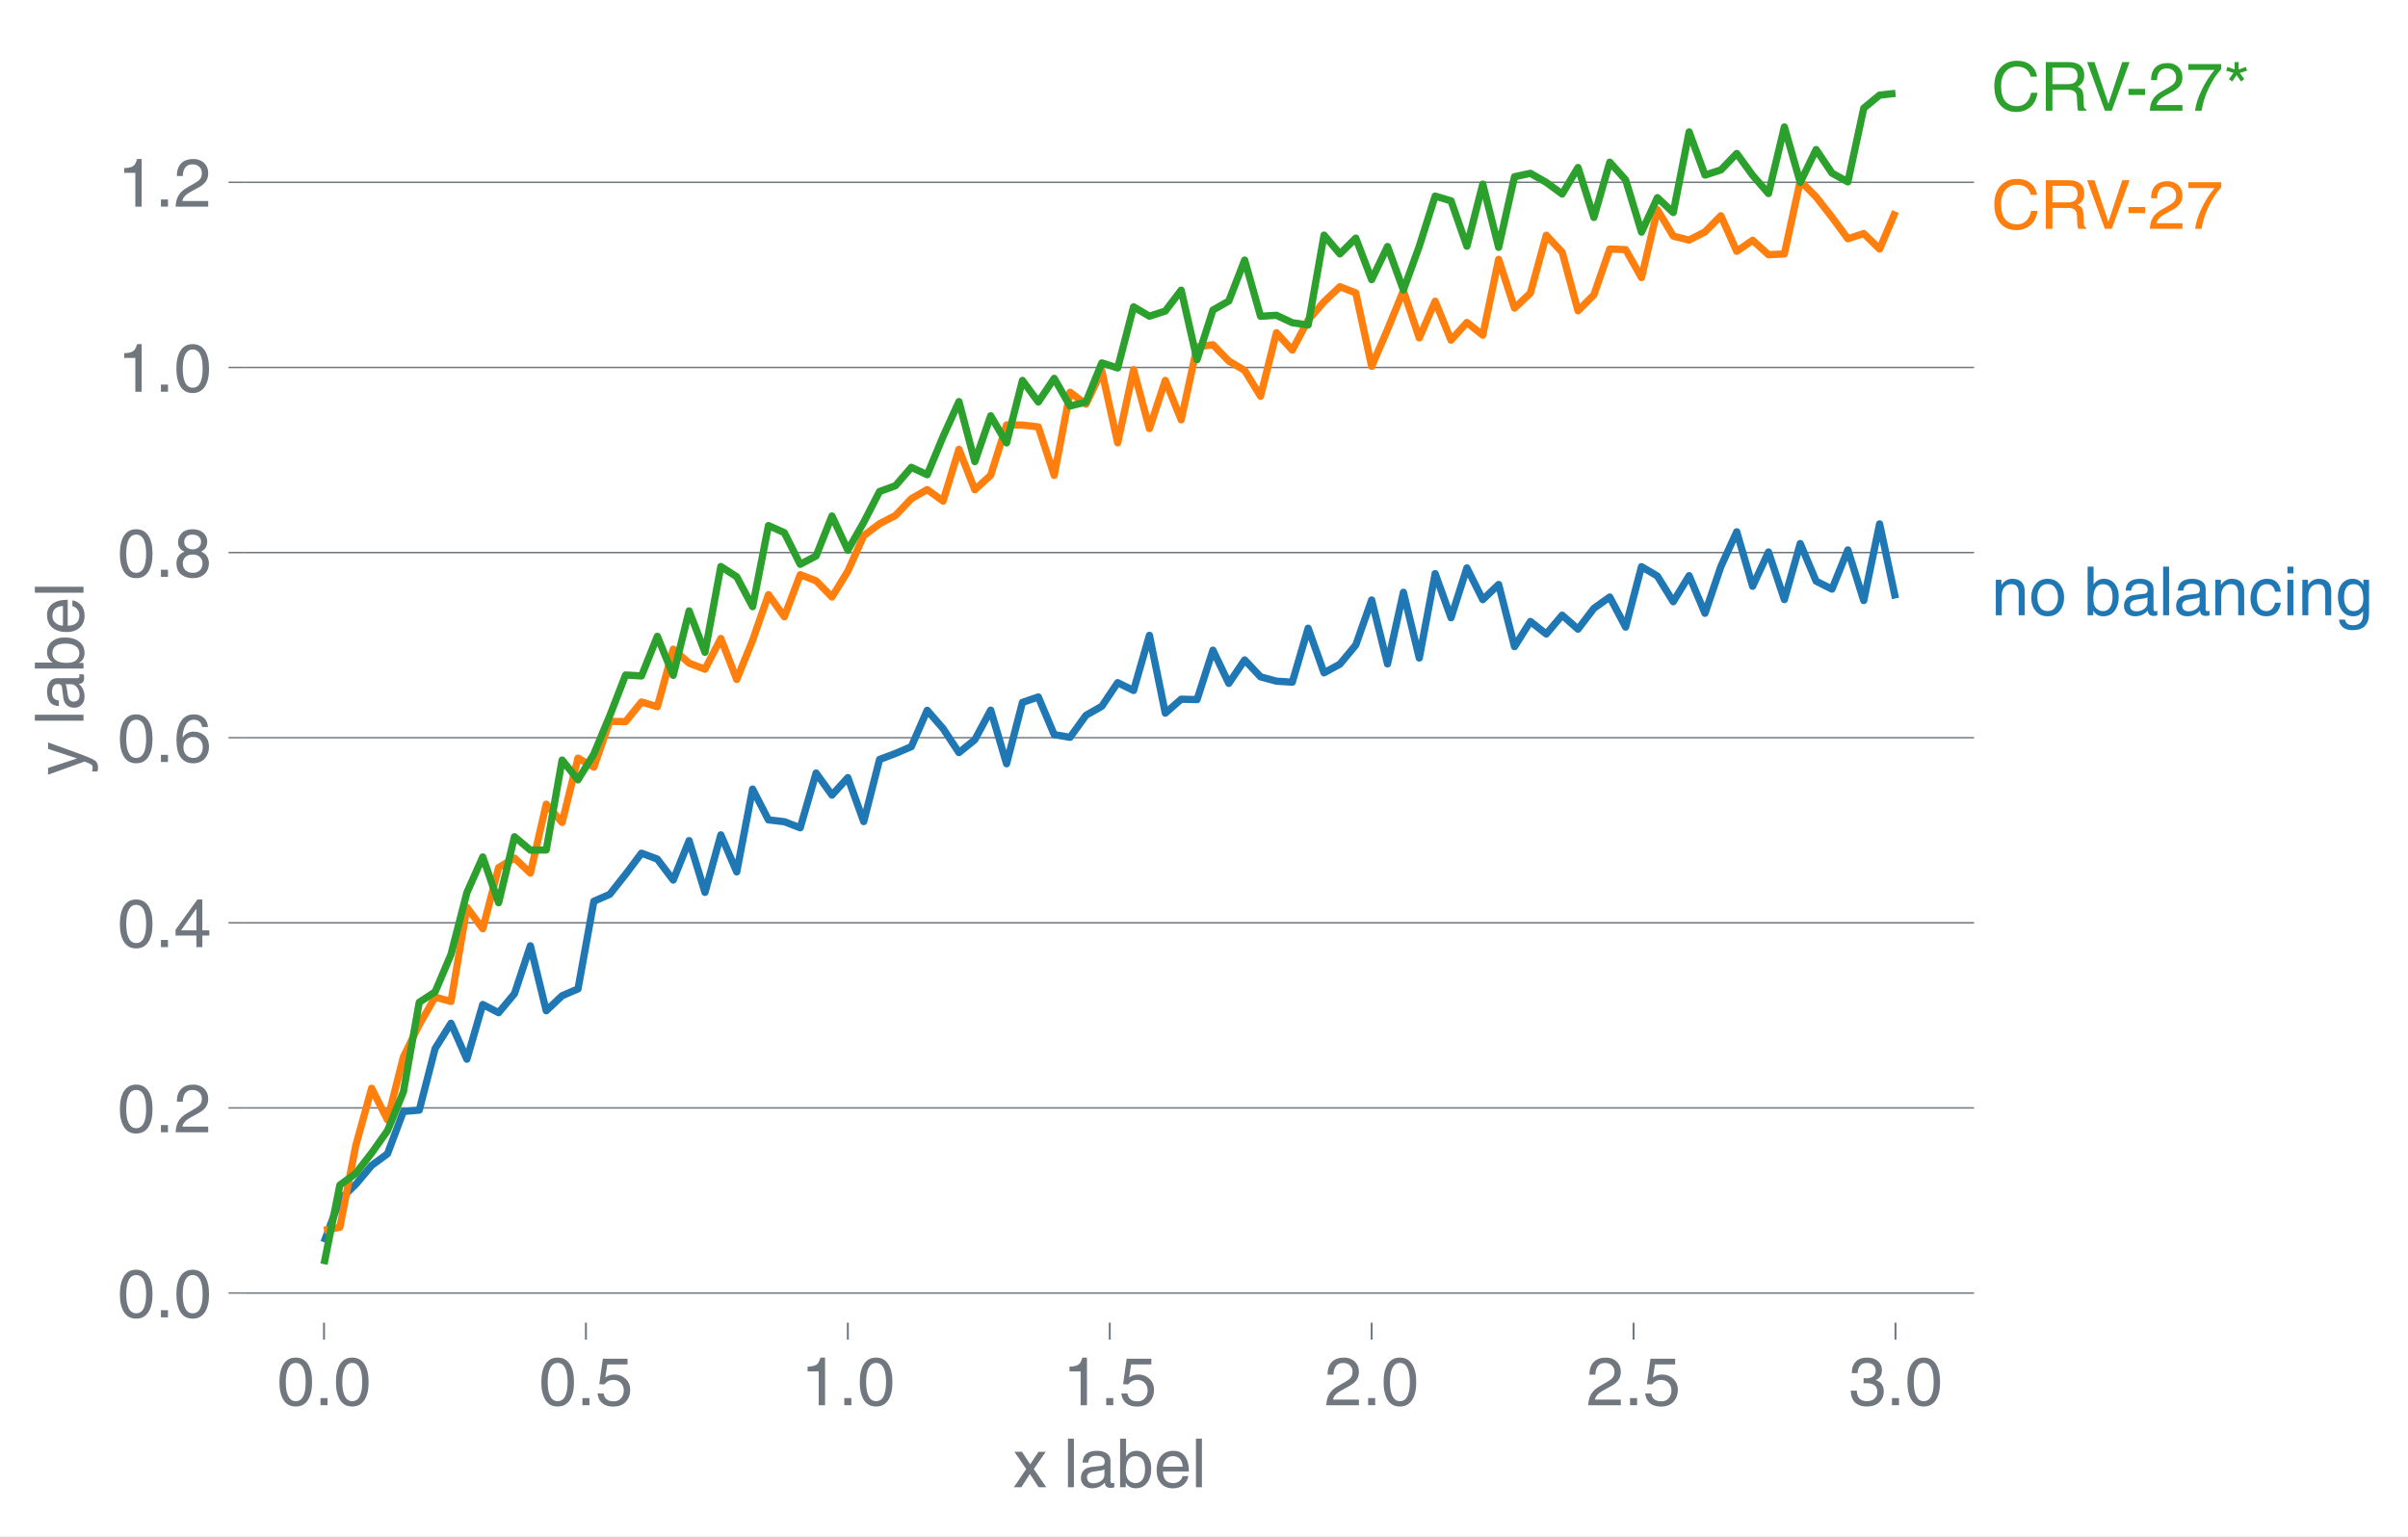
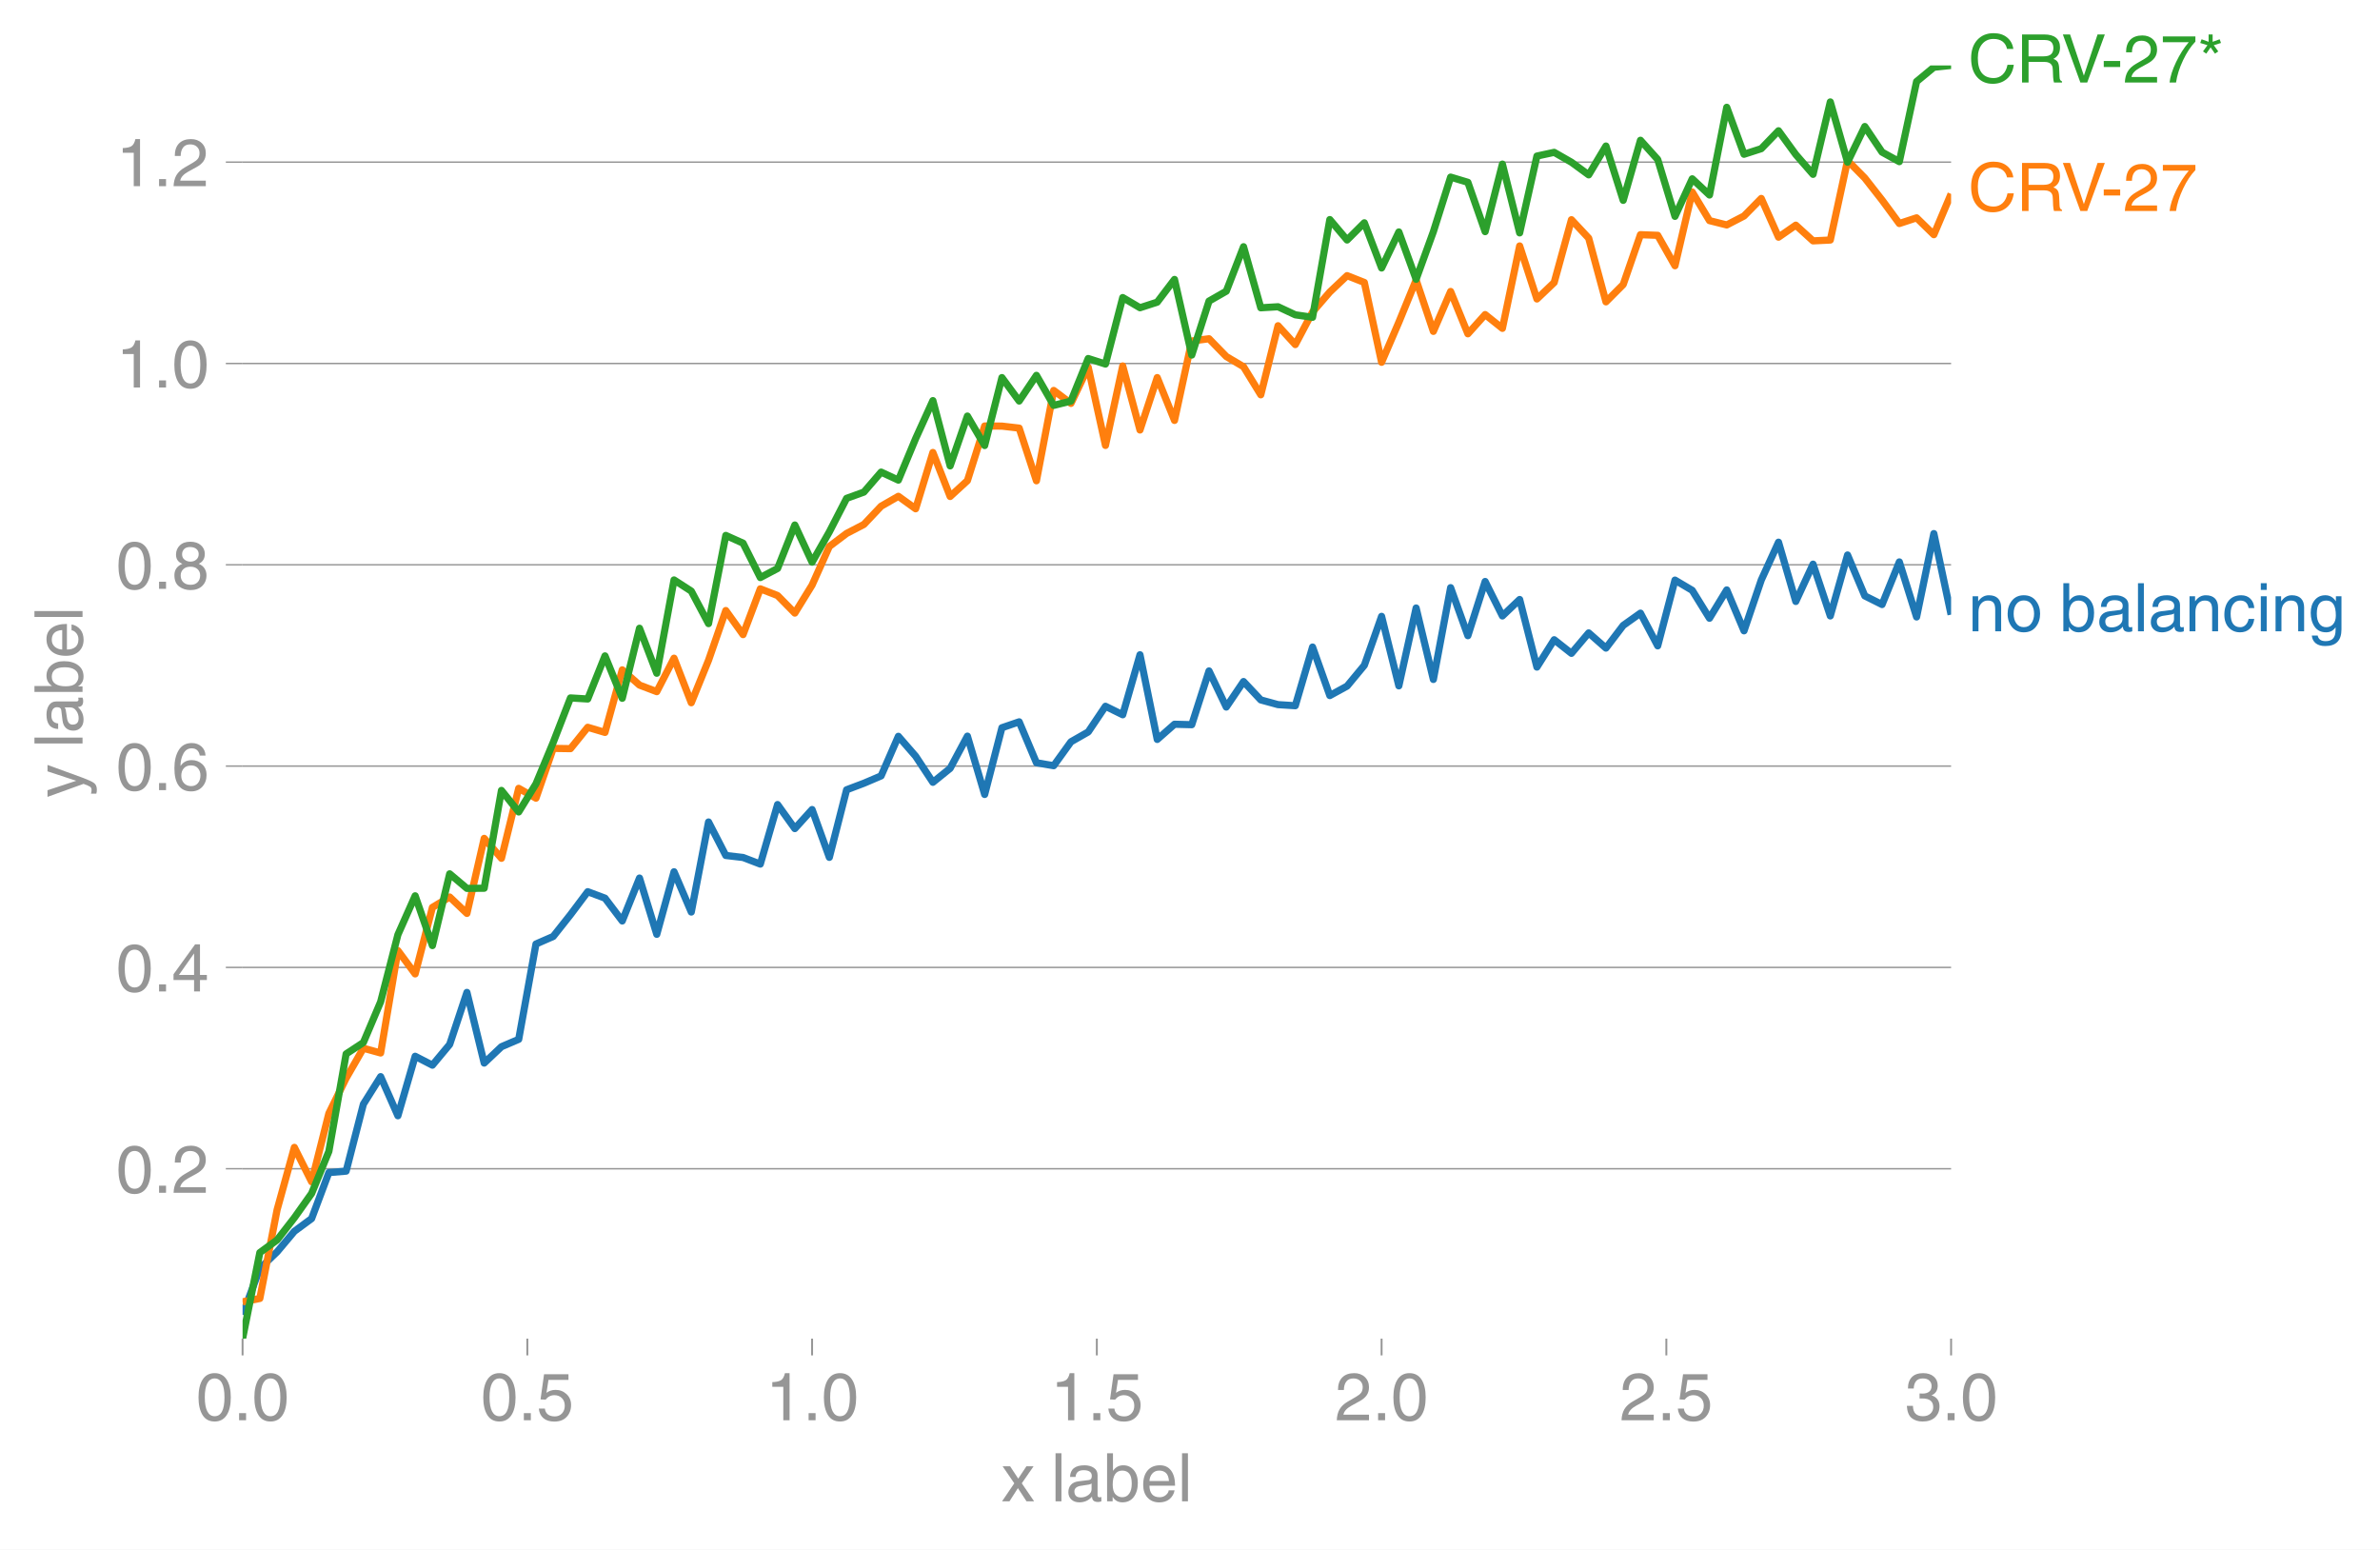
- <svg xmlns="http://www.w3.org/2000/svg" xmlns:xlink="http://www.w3.org/1999/xlink" height="423.21" viewBox="0 0 497.474 317.408" width="663.299">
+ <svg xmlns="http://www.w3.org/2000/svg" xmlns:xlink="http://www.w3.org/1999/xlink" height="431.842" viewBox="0 0 497.474 323.882" width="663.299">
  <defs>
    <style>*{stroke-linecap:butt;stroke-linejoin:round}</style>
  </defs>
  <g id="figure_1">
-     <path d="M0 317.408h497.474V0H0z" fill="#fff" id="patch_1" />
+     <path d="M0 323.882h497.474V0H0z" fill="#fff" id="patch_1" />
    <g id="axes_1">
-       <path d="M50.704 273.312h357.12V7.2H50.704z" fill="none" id="patch_2" />
+       <path d="M50.704 279.786h357.12V13.674H50.704z" fill="none" id="patch_2" />
      <g id="matplotlib.axis_1">
        <g id="xtick_1">
          <g id="line2d_1">
            <defs>
-               <path d="M0 0v3.5" id="m65b1e13f89" stroke="#71777e" stroke-width=".4" />
-             </defs>
-             <use x="66.937" xlink:href="#m65b1e13f89" y="273.312" fill="#71777e" stroke="#71777e" stroke-width=".4" />
-           </g>
-           <g transform="matrix(.14 0 0 -.14 57.207 290.361)" fill="#71777e" id="text_1">
+               <path d="M0 0v3.5" id="m484c150977" stroke="#969696" stroke-width=".4" />
+             </defs>
+             <use x="50.704" xlink:href="#m484c150977" y="279.786" fill="#969696" stroke="#969696" stroke-width=".4" />
+           </g>
+           <g transform="matrix(.14 0 0 -.14 40.974 296.835)" fill="#969696" id="text_1">
            <defs>
              <path d="M42.484 34.188q0 14.109-3.734 21.156-3.734 7.062-10.969 7.062-7.078 0-10.89-7.062-3.797-7.047-3.797-21.157 0-13.671 3.75-20.937Q20.609 6 27.78 6q7.235 0 10.969 7 3.734 7.016 3.734 21.188zm9.422 0q0-17.297-6.25-26.704-6.25-9.39-17.875-9.39-12.062 0-18.062 9.734-6 9.75-6 26.36 0 17.03 6.14 26.578 6.157 9.547 17.922 9.547 11.625 0 17.875-9.5t6.25-26.626z" id="HelveticaWorld-Regular-48" />
              <path d="M19.094 0H8.687v10.594h10.407z" id="HelveticaWorld-Regular-46" />
            </defs>
            <use xlink:href="#HelveticaWorld-Regular-48" />
            <use x="55.615" xlink:href="#HelveticaWorld-Regular-46" />
            <use x="83.398" xlink:href="#HelveticaWorld-Regular-48" />
          </g>
        </g>
        <g id="xtick_2">
-           <use x="121.046" xlink:href="#m65b1e13f89" y="273.312" fill="#71777e" stroke="#71777e" stroke-width=".4" id="line2d_2" />
-           <g transform="matrix(.14 0 0 -.14 111.316 290.361)" fill="#71777e" id="text_2">
+           <use x="110.224" xlink:href="#m484c150977" y="279.786" fill="#969696" stroke="#969696" stroke-width=".4" id="line2d_2" />
+           <g transform="matrix(.14 0 0 -.14 100.494 296.835)" fill="#969696" id="text_2">
            <defs>
              <path d="M14.703 40.922q5.813 4.39 13.625 4.39 9.469 0 16.281-6.296 6.813-6.297 6.813-16.22 0-10.78-6.578-17.796-6.563-7-18.422-7-10.313 0-16.266 5.047Q4.203 8.109 3.22 17.39h9.094q.671-5.672 4.437-8.672 3.766-3 10.453-3 6.485 0 10.64 4.484Q42 14.703 42 21.688q0 7.125-4.36 11.421-4.343 4.297-11.218 4.297-7.813 0-13.047-6.687l-7.563.39 5.266 37.594h36.438v-8.5H17.672z" id="HelveticaWorld-Regular-53" />
            </defs>
            <use xlink:href="#HelveticaWorld-Regular-48" />
            <use x="55.615" xlink:href="#HelveticaWorld-Regular-46" />
            <use x="83.398" xlink:href="#HelveticaWorld-Regular-53" />
          </g>
        </g>
        <g id="xtick_3">
-           <use x="175.155" xlink:href="#m65b1e13f89" y="273.312" fill="#71777e" stroke="#71777e" stroke-width=".4" id="line2d_3" />
-           <g transform="matrix(.14 0 0 -.14 165.425 290.361)" fill="#71777e" id="text_3">
+           <use x="169.744" xlink:href="#m484c150977" y="279.786" fill="#969696" stroke="#969696" stroke-width=".4" id="line2d_3" />
+           <g transform="matrix(.14 0 0 -.14 160.014 296.835)" fill="#969696" id="text_3">
            <defs>
              <path d="M35.89 0h-9.374v49.906H10.109v6.985q8.594.28 12.782 2.75Q27.094 62.109 29 70.313h6.89z" id="HelveticaWorld-Regular-49" />
            </defs>
            <use xlink:href="#HelveticaWorld-Regular-49" />
            <use x="55.615" xlink:href="#HelveticaWorld-Regular-46" />
            <use x="83.398" xlink:href="#HelveticaWorld-Regular-48" />
          </g>
        </g>
        <g id="xtick_4">
-           <use x="229.264" xlink:href="#m65b1e13f89" y="273.312" fill="#71777e" stroke="#71777e" stroke-width=".4" id="line2d_4" />
-           <g transform="matrix(.14 0 0 -.14 219.534 290.361)" fill="#71777e" id="text_4">
+           <use x="229.264" xlink:href="#m484c150977" y="279.786" fill="#969696" stroke="#969696" stroke-width=".4" id="line2d_4" />
+           <g transform="matrix(.14 0 0 -.14 219.534 296.835)" fill="#969696" id="text_4">
            <use xlink:href="#HelveticaWorld-Regular-49" />
            <use x="55.615" xlink:href="#HelveticaWorld-Regular-46" />
            <use x="83.398" xlink:href="#HelveticaWorld-Regular-53" />
          </g>
        </g>
        <g id="xtick_5">
-           <use x="283.373" xlink:href="#m65b1e13f89" y="273.312" fill="#71777e" stroke="#71777e" stroke-width=".4" id="line2d_5" />
-           <g transform="matrix(.14 0 0 -.14 273.643 290.361)" fill="#71777e" id="text_5">
+           <use x="288.784" xlink:href="#m484c150977" y="279.786" fill="#969696" stroke="#969696" stroke-width=".4" id="line2d_5" />
+           <g transform="matrix(.14 0 0 -.14 279.054 296.835)" fill="#969696" id="text_5">
            <defs>
              <path d="M4.39 45.125q0 12.39 6.391 18.781 6.406 6.407 17.938 6.407 9.656 0 15.812-5.86 6.157-5.86 6.157-15.14 0-7.22-3.547-12.188-3.532-4.953-10.422-8.703l-12.11-6.64Q13.922 15.921 12.5 8.296h38.188V0H2.593q.39 9.906 4.297 16.5 3.906 6.594 12.203 11.375l12.593 7.328q5.032 2.89 7.329 5.984 2.297 3.094 2.297 8.516 0 5.375-3.766 9.031-3.75 3.672-10.156 3.672-7.078 0-10.594-4.672-3.516-4.656-3.61-12.609z" id="HelveticaWorld-Regular-50" />
            </defs>
            <use xlink:href="#HelveticaWorld-Regular-50" />
            <use x="55.615" xlink:href="#HelveticaWorld-Regular-46" />
            <use x="83.398" xlink:href="#HelveticaWorld-Regular-48" />
          </g>
        </g>
        <g id="xtick_6">
-           <use x="337.482" xlink:href="#m65b1e13f89" y="273.312" fill="#71777e" stroke="#71777e" stroke-width=".4" id="line2d_6" />
-           <g transform="matrix(.14 0 0 -.14 327.752 290.361)" fill="#71777e" id="text_6">
+           <use x="348.304" xlink:href="#m484c150977" y="279.786" fill="#969696" stroke="#969696" stroke-width=".4" id="line2d_6" />
+           <g transform="matrix(.14 0 0 -.14 338.574 296.835)" fill="#969696" id="text_6">
            <use xlink:href="#HelveticaWorld-Regular-50" />
            <use x="55.615" xlink:href="#HelveticaWorld-Regular-46" />
            <use x="83.398" xlink:href="#HelveticaWorld-Regular-53" />
          </g>
        </g>
        <g id="xtick_7">
-           <use x="391.591" xlink:href="#m65b1e13f89" y="273.312" fill="#71777e" stroke="#71777e" stroke-width=".4" id="line2d_7" />
-           <g transform="matrix(.14 0 0 -.14 381.861 290.361)" fill="#71777e" id="text_7">
+           <use x="407.824" xlink:href="#m484c150977" y="279.786" fill="#969696" stroke="#969696" stroke-width=".4" id="line2d_7" />
+           <g transform="matrix(.14 0 0 -.14 398.094 296.835)" fill="#969696" id="text_7">
            <defs>
              <path d="M22.406 39.984q2.203-.187 4.594-.187 6.203 0 9.781 2.86 3.594 2.859 3.594 8.656 0 4.687-3.344 7.89-3.343 3.203-9.64 3.203-6.985 0-10.235-4.11-3.234-4.093-3.437-10.983h-8.64q0 10.984 5.765 16.984 5.765 6.016 16.937 6.016 9.922 0 15.828-5.11 5.907-5.094 5.907-13.39 0-10.704-9.032-14.5v-.204q11.72-4 11.72-16.406 0-9.906-6.595-16.265-6.593-6.344-18.703-6.344-9.906 0-16.312 5.203Q4.204 8.5 3.422 21.484H12.5q.203-8.109 4-11.797Q20.313 6 27.484 6q6.938 0 11.141 3.86 4.203 3.859 4.203 9.718 0 6.406-4.016 9.672-4 3.266-12.39 3.266-2 0-4.016-.094z" id="HelveticaWorld-Regular-51" />
            </defs>
            <use xlink:href="#HelveticaWorld-Regular-51" />
            <use x="55.615" xlink:href="#HelveticaWorld-Regular-46" />
            <use x="83.398" xlink:href="#HelveticaWorld-Regular-48" />
          </g>
        </g>
-         <g transform="matrix(.14 0 0 -.14 209.292 307.31)" fill="#71777e" id="text_8">
+         <g transform="matrix(.14 0 0 -.14 209.292 313.783)" fill="#969696" id="text_8">
          <defs>
            <path d="M49.031 0H37.703l-12.89 19.672L12.203 0H1.125l18.266 26.906L2 52.296h11.188l12.109-18.405L37.5 52.297h10.688l-17.579-25.39z" id="HelveticaWorld-Regular-120" />
            <path d="M15.375 0H6.594v71.781h8.781z" id="HelveticaWorld-Regular-108" />
            <path d="M38.375 26.703q-.969-1.015-3.828-1.656-2.86-.625-10.672-1.656-5.766-.688-8.469-2.844-2.703-2.14-2.703-5.656 0-4.297 2.281-6.688 2.297-2.39 7.329-2.39 6.296 0 11.171 3.578 4.891 3.593 4.891 8.718zM6.203 36.375q.297 8.844 5.734 13.14 5.454 4.297 15.844 4.297 8.297 0 13.907-3.765 5.624-3.75 5.624-10.844V9.078Q47.313 6 50.094 6q1.125 0 2.89.39V0Q50.594-.984 48-.984q-4.5 0-6.703 1.921-2.188 1.938-2.281 6.047-7.516-8.5-18.891-8.5-7.422 0-11.922 4.204Q3.72 6.89 3.72 13.624q0 6.89 3.906 11.125Q11.531 29 19 29.89l15.516 1.891q4.203.64 4.203 6.203 0 4.11-3.047 6.297-3.047 2.203-9.25 2.203-5.516 0-8.485-2.437-2.953-2.438-3.53-7.672z" id="HelveticaWorld-Regular-97" />
            <path d="M43.406 26.313q0 10.5-3.718 15.046-3.704 4.547-10.579 4.547-6.984-.11-10.562-5.453Q14.984 35.11 14.984 25q0-10.297 4.297-14.594Q23.578 6.11 29.297 6.11q6.5 0 10.297 5.344 3.812 5.344 3.812 14.86zM6.594 0v71.781h8.781V45.703h.203q5.61 8.11 15.14 8.11 9.766 0 15.766-7.25t6-18.876q0-13.093-6.062-21.156Q40.375-1.516 29.5-1.516q-9.578 0-14.406 8.016h-.203V0z" id="HelveticaWorld-Regular-98" />
            <path d="M42.484 30.328q-.687 8.485-4.5 12.031-3.797 3.547-10.109 3.547-6.39 0-10.328-4.5-3.922-4.484-4.172-11.078zm8.391-13.922q-1.453-8.11-7.953-13.422-5.719-4.5-15.047-4.593-10.984.093-17.438 7.203Q4 12.704 4 24.704q0 13.78 6.64 21.437 6.641 7.672 18.47 7.672 10.593 0 16.546-7.922 5.953-7.907 5.953-22.594H13.375q0-8.203 3.813-12.703Q21 6.109 28.608 6.109q5.375 0 9.235 3.235 3.86 3.25 4.25 7.062z" id="HelveticaWorld-Regular-101" />
          </defs>
          <use xlink:href="#HelveticaWorld-Regular-120" />
          <use x="50" xlink:href="#HelveticaWorld-Regular-32" />
          <use x="74.414" xlink:href="#HelveticaWorld-Regular-108" />
          <use x="96.436" xlink:href="#HelveticaWorld-Regular-97" />
          <use x="151.367" xlink:href="#HelveticaWorld-Regular-98" />
          <use x="207.861" xlink:href="#HelveticaWorld-Regular-101" />
          <use x="263.281" xlink:href="#HelveticaWorld-Regular-108" />
        </g>
      </g>
      <g id="matplotlib.axis_2">
        <g id="ytick_1">
-           <path clip-path="url(#p80303ac800)" d="M50.704 267.18h357.12" fill="none" stroke="#71777e" stroke-linecap="square" stroke-width=".3" id="line2d_8" />
+           <path clip-path="url(#pda61917944)" d="M50.704 244.27h357.12" fill="none" stroke="#969696" stroke-linecap="square" stroke-width=".3" id="line2d_8" />
          <g id="line2d_9">
            <defs>
-               <path d="M0 0h-3.5" id="m65b97719d1" stroke="#71777e" stroke-width=".3" />
-             </defs>
-             <use x="50.704" xlink:href="#m65b97719d1" y="267.179" fill="#71777e" stroke="#71777e" stroke-width=".3" />
-           </g>
-           <g transform="matrix(.14 0 0 -.14 24.244 272.204)" fill="#71777e" id="text_9">
-             <use xlink:href="#HelveticaWorld-Regular-48" />
-             <use x="55.615" xlink:href="#HelveticaWorld-Regular-46" />
-             <use x="83.398" xlink:href="#HelveticaWorld-Regular-48" />
+               <path d="M0 0h-3.5" id="m3c8ef89b8c" stroke="#969696" stroke-width=".3" />
+             </defs>
+             <use x="50.704" xlink:href="#m3c8ef89b8c" y="244.269" fill="#969696" stroke="#969696" stroke-width=".3" />
+           </g>
+           <g transform="matrix(.14 0 0 -.14 24.244 249.294)" fill="#969696" id="text_9">
+             <use xlink:href="#HelveticaWorld-Regular-48" />
+             <use x="55.615" xlink:href="#HelveticaWorld-Regular-46" />
+             <use x="83.398" xlink:href="#HelveticaWorld-Regular-50" />
          </g>
        </g>
        <g id="ytick_2">
-           <path clip-path="url(#p80303ac800)" d="M50.704 228.928h357.12" fill="none" stroke="#71777e" stroke-linecap="square" stroke-width=".3" id="line2d_10" />
-           <use x="50.704" xlink:href="#m65b97719d1" y="228.928" fill="#71777e" stroke="#71777e" stroke-width=".3" id="line2d_11" />
-           <g transform="matrix(.14 0 0 -.14 24.244 233.953)" fill="#71777e" id="text_10">
-             <use xlink:href="#HelveticaWorld-Regular-48" />
+           <path clip-path="url(#pda61917944)" d="M50.704 202.193h357.12" fill="none" stroke="#969696" stroke-linecap="square" stroke-width=".3" id="line2d_10" />
+           <use x="50.704" xlink:href="#m3c8ef89b8c" y="202.193" fill="#969696" stroke="#969696" stroke-width=".3" id="line2d_11" />
+           <g transform="matrix(.14 0 0 -.14 24.244 207.218)" fill="#969696" id="text_10">
+             <defs>
+               <path d="M10.594 24.703h22.61v31.89h-.188zM42 17.093V0h-8.797v17.094H2.484v8.593L34.72 70.314H42v-45.61h10.297v-7.61z" id="HelveticaWorld-Regular-52" />
+             </defs>
+             <use xlink:href="#HelveticaWorld-Regular-48" />
+             <use x="55.615" xlink:href="#HelveticaWorld-Regular-46" />
+             <use x="83.398" xlink:href="#HelveticaWorld-Regular-52" />
+           </g>
+         </g>
+         <g id="ytick_3">
+           <path clip-path="url(#pda61917944)" d="M50.704 160.117h357.12" fill="none" stroke="#969696" stroke-linecap="square" stroke-width=".3" id="line2d_12" />
+           <use x="50.704" xlink:href="#m3c8ef89b8c" y="160.117" fill="#969696" stroke="#969696" stroke-width=".3" id="line2d_13" />
+           <g transform="matrix(.14 0 0 -.14 24.244 165.141)" fill="#969696" id="text_11">
+             <defs>
+               <path d="M14.11 21.578q0-6.875 4.093-11.234Q22.313 6 28.906 6q6.297 0 10.032 4.438 3.734 4.453 3.734 11.687 0 6.297-3.688 10.547-3.687 4.25-10.468 4.25-6.594 0-10.5-4.156-3.907-4.157-3.907-11.188zM41.702 51.61q-.984 5.375-3.984 8.078-3 2.72-8.125 2.72-8.11 0-12.36-7.923-4.25-7.906-4.343-18.109l.203-.188q5.61 8.641 16.687 8.641 8.844 0 15.438-5.86 6.593-5.859 6.593-16.452 0-10.5-6.25-17.47-6.25-6.952-16.843-6.952-12.219 0-18.563 8.687-6.344 8.703-6.344 25.938 0 16.593 6.485 27.093 6.5 10.5 19.484 10.5 8.407 0 14.219-5.015 5.813-5 6.297-13.688z" id="HelveticaWorld-Regular-54" />
+             </defs>
+             <use xlink:href="#HelveticaWorld-Regular-48" />
+             <use x="55.615" xlink:href="#HelveticaWorld-Regular-46" />
+             <use x="83.398" xlink:href="#HelveticaWorld-Regular-54" />
+           </g>
+         </g>
+         <g id="ytick_4">
+           <path clip-path="url(#pda61917944)" d="M50.704 118.04h357.12" fill="none" stroke="#969696" stroke-linecap="square" stroke-width=".3" id="line2d_14" />
+           <use x="50.704" xlink:href="#m3c8ef89b8c" y="118.041" fill="#969696" stroke="#969696" stroke-width=".3" id="line2d_15" />
+           <g transform="matrix(.14 0 0 -.14 24.244 123.065)" fill="#969696" id="text_12">
+             <defs>
+               <path d="M27.594 40.578q5.422 0 8.953 3.094 3.547 3.11 3.547 8.234 0 4.594-3.407 7.547-3.39 2.953-9.687 2.953-5.61 0-8.672-3.11-3.047-3.093-3.047-7.874 0-5.125 3.813-7.984 3.812-2.86 8.5-2.86zm.093-7.562q-6.78 0-10.64-3.766-3.86-3.766-3.86-9.234 0-6.297 3.907-10.157Q21 6 28.219 6q6.406 0 10.234 3.86 3.828 3.859 3.828 10.265 0 5.469-3.828 9.172-3.828 3.719-10.766 3.719zM49.22 52.203q0-10.594-9.032-14.797 6.204-2.781 8.86-7.36 2.656-4.562 2.656-9.733 0-10.016-6.453-16.125-6.438-6.094-17.375-6.094-9.563 0-16.813 5.25-7.25 5.25-7.25 17.062 0 11.922 11.907 16.907-9.516 3.796-9.516 13.671 0 8.297 5.64 13.813 5.641 5.516 15.641 5.516 10.016 0 15.875-5.204 5.86-5.203 5.86-12.906z" id="HelveticaWorld-Regular-56" />
+             </defs>
+             <use xlink:href="#HelveticaWorld-Regular-48" />
+             <use x="55.615" xlink:href="#HelveticaWorld-Regular-46" />
+             <use x="83.398" xlink:href="#HelveticaWorld-Regular-56" />
+           </g>
+         </g>
+         <g id="ytick_5">
+           <path clip-path="url(#pda61917944)" d="M50.704 75.964h357.12" fill="none" stroke="#969696" stroke-linecap="square" stroke-width=".3" id="line2d_16" />
+           <use x="50.704" xlink:href="#m3c8ef89b8c" y="75.964" fill="#969696" stroke="#969696" stroke-width=".3" id="line2d_17" />
+           <g transform="matrix(.14 0 0 -.14 24.244 80.989)" fill="#969696" id="text_13">
+             <use xlink:href="#HelveticaWorld-Regular-49" />
+             <use x="55.615" xlink:href="#HelveticaWorld-Regular-46" />
+             <use x="83.398" xlink:href="#HelveticaWorld-Regular-48" />
+           </g>
+         </g>
+         <g id="ytick_6">
+           <path clip-path="url(#pda61917944)" d="M50.704 33.888h357.12" fill="none" stroke="#969696" stroke-linecap="square" stroke-width=".3" id="line2d_18" />
+           <use x="50.704" xlink:href="#m3c8ef89b8c" y="33.888" fill="#969696" stroke="#969696" stroke-width=".3" id="line2d_19" />
+           <g transform="matrix(.14 0 0 -.14 24.244 38.913)" fill="#969696" id="text_14">
+             <use xlink:href="#HelveticaWorld-Regular-49" />
            <use x="55.615" xlink:href="#HelveticaWorld-Regular-46" />
            <use x="83.398" xlink:href="#HelveticaWorld-Regular-50" />
          </g>
        </g>
-         <g id="ytick_3">
-           <path clip-path="url(#p80303ac800)" d="M50.704 190.677h357.12" fill="none" stroke="#71777e" stroke-linecap="square" stroke-width=".3" id="line2d_12" />
-           <use x="50.704" xlink:href="#m65b97719d1" y="190.677" fill="#71777e" stroke="#71777e" stroke-width=".3" id="line2d_13" />
-           <g transform="matrix(.14 0 0 -.14 24.244 195.702)" fill="#71777e" id="text_11">
-             <defs>
-               <path d="M10.594 24.703h22.61v31.89h-.188zM42 17.093V0h-8.797v17.094H2.484v8.593L34.72 70.314H42v-45.61h10.297v-7.61z" id="HelveticaWorld-Regular-52" />
-             </defs>
-             <use xlink:href="#HelveticaWorld-Regular-48" />
-             <use x="55.615" xlink:href="#HelveticaWorld-Regular-46" />
-             <use x="83.398" xlink:href="#HelveticaWorld-Regular-52" />
-           </g>
-         </g>
-         <g id="ytick_4">
-           <path clip-path="url(#p80303ac800)" d="M50.704 152.426h357.12" fill="none" stroke="#71777e" stroke-linecap="square" stroke-width=".3" id="line2d_14" />
-           <use x="50.704" xlink:href="#m65b97719d1" y="152.426" fill="#71777e" stroke="#71777e" stroke-width=".3" id="line2d_15" />
-           <g transform="matrix(.14 0 0 -.14 24.244 157.45)" fill="#71777e" id="text_12">
-             <defs>
-               <path d="M14.11 21.578q0-6.875 4.093-11.234Q22.313 6 28.906 6q6.297 0 10.032 4.438 3.734 4.453 3.734 11.687 0 6.297-3.688 10.547-3.687 4.25-10.468 4.25-6.594 0-10.5-4.156-3.907-4.157-3.907-11.188zM41.702 51.61q-.984 5.375-3.984 8.078-3 2.72-8.125 2.72-8.11 0-12.36-7.923-4.25-7.906-4.343-18.109l.203-.188q5.61 8.641 16.687 8.641 8.844 0 15.438-5.86 6.593-5.859 6.593-16.452 0-10.5-6.25-17.47-6.25-6.952-16.843-6.952-12.219 0-18.563 8.687-6.344 8.703-6.344 25.938 0 16.593 6.485 27.093 6.5 10.5 19.484 10.5 8.407 0 14.219-5.015 5.813-5 6.297-13.688z" id="HelveticaWorld-Regular-54" />
-             </defs>
-             <use xlink:href="#HelveticaWorld-Regular-48" />
-             <use x="55.615" xlink:href="#HelveticaWorld-Regular-46" />
-             <use x="83.398" xlink:href="#HelveticaWorld-Regular-54" />
-           </g>
-         </g>
-         <g id="ytick_5">
-           <path clip-path="url(#p80303ac800)" d="M50.704 114.175h357.12" fill="none" stroke="#71777e" stroke-linecap="square" stroke-width=".3" id="line2d_16" />
-           <use x="50.704" xlink:href="#m65b97719d1" y="114.175" fill="#71777e" stroke="#71777e" stroke-width=".3" id="line2d_17" />
-           <g transform="matrix(.14 0 0 -.14 24.244 119.2)" fill="#71777e" id="text_13">
-             <defs>
-               <path d="M27.594 40.578q5.422 0 8.953 3.094 3.547 3.11 3.547 8.234 0 4.594-3.407 7.547-3.39 2.953-9.687 2.953-5.61 0-8.672-3.11-3.047-3.093-3.047-7.874 0-5.125 3.813-7.984 3.812-2.86 8.5-2.86zm.093-7.562q-6.78 0-10.64-3.766-3.86-3.766-3.86-9.234 0-6.297 3.907-10.157Q21 6 28.219 6q6.406 0 10.234 3.86 3.828 3.859 3.828 10.265 0 5.469-3.828 9.172-3.828 3.719-10.766 3.719zM49.22 52.203q0-10.594-9.032-14.797 6.204-2.781 8.86-7.36 2.656-4.562 2.656-9.733 0-10.016-6.453-16.125-6.438-6.094-17.375-6.094-9.563 0-16.813 5.25-7.25 5.25-7.25 17.062 0 11.922 11.907 16.907-9.516 3.796-9.516 13.671 0 8.297 5.64 13.813 5.641 5.516 15.641 5.516 10.016 0 15.875-5.204 5.86-5.203 5.86-12.906z" id="HelveticaWorld-Regular-56" />
-             </defs>
-             <use xlink:href="#HelveticaWorld-Regular-48" />
-             <use x="55.615" xlink:href="#HelveticaWorld-Regular-46" />
-             <use x="83.398" xlink:href="#HelveticaWorld-Regular-56" />
-           </g>
-         </g>
-         <g id="ytick_6">
-           <path clip-path="url(#p80303ac800)" d="M50.704 75.924h357.12" fill="none" stroke="#71777e" stroke-linecap="square" stroke-width=".3" id="line2d_18" />
-           <use x="50.704" xlink:href="#m65b97719d1" y="75.924" fill="#71777e" stroke="#71777e" stroke-width=".3" id="line2d_19" />
-           <g transform="matrix(.14 0 0 -.14 24.244 80.948)" fill="#71777e" id="text_14">
-             <use xlink:href="#HelveticaWorld-Regular-49" />
-             <use x="55.615" xlink:href="#HelveticaWorld-Regular-46" />
-             <use x="83.398" xlink:href="#HelveticaWorld-Regular-48" />
-           </g>
-         </g>
-         <g id="ytick_7">
-           <path clip-path="url(#p80303ac800)" d="M50.704 37.673h357.12" fill="none" stroke="#71777e" stroke-linecap="square" stroke-width=".3" id="line2d_20" />
-           <use x="50.704" xlink:href="#m65b97719d1" y="37.673" fill="#71777e" stroke="#71777e" stroke-width=".3" id="line2d_21" />
-           <g transform="matrix(.14 0 0 -.14 24.244 42.697)" fill="#71777e" id="text_15">
-             <use xlink:href="#HelveticaWorld-Regular-49" />
-             <use x="55.615" xlink:href="#HelveticaWorld-Regular-46" />
-             <use x="83.398" xlink:href="#HelveticaWorld-Regular-50" />
-           </g>
-         </g>
-         <g transform="matrix(0 -.14 -.14 0 17.25 160.2)" fill="#71777e" id="text_16">
+         <g transform="matrix(0 -.14 -.14 0 17.25 166.674)" fill="#969696" id="text_15">
          <defs>
            <path d="M39.016 52.297h9.562L29.891.984q-.5-1.375-.985-2.593-4.25-11.329-7.328-15.547-3.078-4.235-9.953-4.235-3.61 0-5.906.782v8.015q2.484-.89 5.468-.89 3.22 0 4.704 2.03 1.5 2.032 4.421 9.938L.875 52.297h9.922L24.812 9.719H25z" id="HelveticaWorld-Regular-121" />
          </defs>
          <use xlink:href="#HelveticaWorld-Regular-121" />
          <use x="49.609" xlink:href="#HelveticaWorld-Regular-32" />
          <use x="74.023" xlink:href="#HelveticaWorld-Regular-108" />
          <use x="96.045" xlink:href="#HelveticaWorld-Regular-97" />
          <use x="150.977" xlink:href="#HelveticaWorld-Regular-98" />
          <use x="207.471" xlink:href="#HelveticaWorld-Regular-101" />
          <use x="262.891" xlink:href="#HelveticaWorld-Regular-108" />
        </g>
      </g>
-       <path clip-path="url(#p80303ac800)" d="M66.937 256.683l3.28-8.807 3.278-3.154 3.28-3.902 3.28-2.42 3.278-8.739 3.28-.275 3.28-12.732 3.279-5.223 3.279 7.431 3.28-11.303 3.279 1.69 3.279-3.935 3.28-9.888 3.279 13.425 3.279-3.106 3.28-1.403 3.279-18.114 3.279-1.433 3.28-4.137 3.279-4.367 3.279 1.227 3.28 4.333 3.279-8.151 3.279 10.689 3.28-11.886 3.279 7.652 3.279-17.108 3.28 6.362 3.279.381 3.279 1.255 3.28-11.313 3.279 4.567 3.279-3.62 3.28 9.086 3.279-12.839 3.279-1.239 3.28-1.4 3.279-7.52 3.279 3.775 3.28 4.964 3.279-2.651 3.279-6.121 3.28 11.083 3.279-12.679 3.279-1.125 3.28 7.779 3.279.559 3.28-4.541 3.278-1.874 3.28-4.876 3.28 1.611 3.278-11.398 3.28 16.088 3.28-2.887 3.278.085 3.28-10.211 3.28 6.858 3.278-4.844 3.28 3.49 3.28.896 3.278.208 3.28-11.149 3.28 9.218 3.278-1.795 3.28-3.956 3.28-9.3 3.278 13.207 3.28-14.794 3.28 13.576 3.279-17.439 3.279 9.123 3.28-10.296 3.279 6.546 3.279-3.127 3.28 12.843 3.279-5.195 3.279 2.583 3.28-3.881 3.279 2.885 3.279-4.31 3.28-2.33 3.279 6.214 3.279-12.49 3.28 1.942 3.279 5.304 3.279-5.382 3.28 7.77 3.279-9.654 3.279-7.186 3.28 11.26 3.279-7.085 3.279 9.836 3.28-11.58 3.279 7.77 3.279 1.644 3.28-8.096 3.279 10.457 3.279-15.84 3.28 15.399" fill="none" stroke="#1f77b4" stroke-linecap="square" stroke-width="1.5" id="line2d_22" />
-       <path clip-path="url(#p80303ac800)" d="M66.937 254.216l3.28-.639 3.278-16.852 3.28-11.855 3.28 6.537 3.278-12.995 3.28-6.692 3.28-5.69 3.279.905 3.279-19.453 3.28 4.429 3.279-12.64 3.279-1.972 3.28 3.116 3.279-14.255 3.279 3.785 3.28-13.294 3.279 1.87 3.279-9.458 3.28.048 3.279-4.06 3.279.974 3.28-11.885 3.279 2.895 3.279 1.245 3.28-6.355 3.279 8.464 3.279-8.075 3.28-9.445 3.279 4.575 3.279-8.696 3.28 1.272 3.279 3.333 3.279-5.32 3.28-7.337 3.279-2.478 3.279-1.701 3.28-3.469 3.279-1.884 3.279 2.369 3.28-10.697 3.279 8.365 3.279-3.013 3.28-10.383 3.279.022 3.279.38 3.28 10.01 3.279-17.167 3.28 2.464 3.278-6.869 3.28 14.855 3.28-15.103 3.278 12.17 3.28-9.96 3.28 8.139 3.278-15.088 3.28-.43 3.28 3.374 3.278 1.94 3.28 5.335 3.28-13.123 3.278 3.582 3.28-6.196 3.28-3.798 3.278-3.104 3.28 1.294 3.28 15.168 3.278-7.617 3.28-8.014 3.28 9.76 3.279-7.584 3.279 8.042 3.28-3.653 3.279 2.62 3.279-15.66 3.28 10.078 3.279-3.127 3.279-11.934 3.28 3.502 3.279 12.102 3.279-3.289 3.28-9.471 3.279.124 3.279 5.78 3.28-14.015 3.279 5.44 3.279.823 3.28-1.7 3.279-3.334 3.279 7.356 3.28-2.28 3.279 2.981 3.279-.158 3.28-15.102 3.279 3.326 3.279 4.182 3.28 4.457 3.279-1.08 3.279 3.2 3.28-7.747" fill="none" stroke="#ff7f0e" stroke-linecap="square" stroke-width="1.5" id="line2d_23" />
-       <path clip-path="url(#p80303ac800)" d="M66.937 261.216l3.28-16.355 3.278-2.393 3.28-4.225 3.28-4.618 3.278-7.996 3.28-18.522 3.28-2.157 3.279-7.742 3.279-12.751 3.28-7.383 3.279 9.455 3.279-13.634 3.28 2.767 3.279-.03 3.279-18.585 3.28 4.09 3.279-5.335 3.279-7.878 3.28-8.45 3.279.2 3.279-8.188 3.28 8.058 3.279-13.31 3.279 8.549 3.28-17.727 3.279 2.123 3.279 6.175 3.28-16.757 3.279 1.471 3.279 6.536 3.28-1.728 3.279-8.258 3.279 7.066 3.28-5.76 3.279-6.372 3.279-1.186 3.28-3.8 3.279 1.524 3.279-7.888 3.28-7.22 3.279 12.404 3.279-9.467 3.28 5.598 3.279-12.91 3.279 4.454 3.28-4.878 3.279 5.71 3.28-.823 3.278-8.084 3.28 1.05 3.28-12.634 3.278 1.934 3.28-1.062 3.28-4.316 3.278 14.37 3.28-10.255 3.28-1.878 3.278-8.452 3.28 11.604 3.28-.199 3.278 1.533 3.28.473 3.28-18.57 3.278 3.88 3.28-3.266 3.28 8.587 3.278-6.847 3.28 8.992 3.28-9.045 3.279-10.368 3.279.989 3.28 9.371 3.279-12.83 3.279 13.068 3.28-14.598 3.279-.706 3.279 1.877 3.28 2.4 3.279-5.476 3.279 10.32 3.28-11.417 3.279 3.65 3.279 10.806 3.28-7.132 3.279 3.077 3.279-16.664 3.28 8.922 3.279-1.06 3.279-3.401 3.28 4.508 3.279 3.769 3.279-13.757 3.28 11.452 3.279-6.78 3.279 4.868 3.28 1.807 3.279-15.22 3.279-2.711 3.28-.353" fill="none" stroke="#2ca02c" stroke-linecap="square" stroke-width="1.5" id="line2d_24" />
-       <g transform="matrix(.14 0 0 -.14 411.395 127.131)" fill="#1f77b4" id="text_17">
+       <path clip-path="url(#pda61917944)" d="M50.704 274.8l3.607-9.688 3.608-3.47 3.607-4.292 3.607-2.661 3.607-9.614 3.608-.302 3.607-14.005 3.607-5.746 3.608 8.175 3.607-12.434 3.607 1.86 3.607-4.33 3.608-10.876 3.607 14.767 3.607-3.416 3.607-1.544 3.608-19.925 3.607-1.577 3.607-4.55 3.608-4.804 3.607 1.35 3.607 4.766 3.607-8.966 3.608 11.758 3.607-13.075 3.607 8.418 3.607-18.82 3.608 7 3.607.419 3.607 1.38 3.608-12.444 3.607 5.023 3.607-3.98 3.607 9.993 3.608-14.123 3.607-1.363 3.607-1.54 3.607-8.272 3.608 4.153 3.607 5.46 3.607-2.916 3.608-6.734 3.607 12.192 3.607-13.947 3.607-1.237 3.608 8.556 3.607.615 3.607-4.995 3.607-2.06 3.608-5.365 3.607 1.773 3.607-12.539 3.608 17.697 3.607-3.175 3.607.094 3.607-11.233 3.608 7.544 3.607-5.329 3.607 3.839 3.607.986 3.608.228 3.607-12.263 3.607 10.14 3.608-1.974 3.607-4.352 3.607-10.23 3.607 14.527L296 127.074l3.607 14.933 3.607-19.182 3.607 10.035 3.608-11.325 3.607 7.2 3.607-3.44 3.608 14.128 3.607-5.715 3.607 2.842 3.607-4.27 3.608 3.174 3.607-4.74 3.607-2.565 3.607 6.836 3.608-13.74 3.607 2.137 3.607 5.834 3.608-5.919 3.607 8.546 3.607-10.619 3.607-7.904 3.608 12.386 3.607-7.794 3.607 10.82 3.607-12.738 3.608 8.548 3.607 1.807 3.607-8.905 3.608 11.502 3.607-17.424 3.607 16.939" fill="none" stroke="#1f77b4" stroke-linecap="square" stroke-width="1.5" id="line2d_20" />
+       <path clip-path="url(#pda61917944)" d="M50.704 272.086l3.607-.702 3.608-18.538 3.607-13.04 3.607 7.19 3.607-14.294 3.608-7.361 3.607-6.26 3.607.996 3.608-21.398 3.607 4.871 3.607-13.904 3.607-2.169 3.608 3.428 3.607-15.68 3.607 4.163 3.607-14.623 3.608 2.057 3.607-10.405 3.607.054 3.608-4.467 3.607 1.072 3.607-13.073 3.607 3.184 3.608 1.37 3.607-6.991 3.607 9.31 3.607-8.882 3.608-10.39 3.607 5.033 3.607-9.566 3.608 1.399 3.607 3.667 3.607-5.853 3.607-8.07 3.608-2.726 3.607-1.871 3.607-3.816 3.607-2.072 3.608 2.606 3.607-11.767 3.607 9.2 3.608-3.312 3.607-11.422 3.607.024 3.607.418 3.608 11.01 3.607-18.883 3.607 2.71 3.607-7.555 3.608 16.34 3.607-16.613 3.607 13.386 3.608-10.956 3.607 8.953 3.607-16.595 3.607-.474 3.608 3.712 3.607 2.134 3.607 5.868 3.607-14.435 3.608 3.94 3.607-6.815 3.607-4.179 3.608-3.414 3.607 1.423 3.607 16.685 3.607-8.379L296 58.524l3.607 10.736 3.607-8.342 3.607 8.846 3.608-4.018 3.607 2.882 3.607-17.226 3.608 11.085 3.607-3.439 3.607-13.128 3.607 3.853 3.608 13.312 3.607-3.618 3.607-10.418 3.607.136 3.608 6.359 3.607-15.417 3.607 5.983 3.608.907 3.607-1.872 3.607-3.667 3.607 8.093 3.608-2.51 3.607 3.28 3.607-.173 3.607-16.612 3.608 3.658 3.607 4.6 3.607 4.903 3.608-1.188 3.607 3.52 3.607-8.522" fill="none" stroke="#ff7f0e" stroke-linecap="square" stroke-width="1.5" id="line2d_21" />
+       <path clip-path="url(#pda61917944)" d="M50.704 279.786l3.607-17.99 3.608-2.633 3.607-4.647 3.607-5.08 3.607-8.796 3.608-20.374 3.607-2.372 3.607-8.517 3.608-14.026 3.607-8.122 3.607 10.4 3.607-14.996 3.608 3.044 3.607-.033 3.607-20.444 3.607 4.5 3.608-5.87 3.607-8.665 3.607-9.295 3.608.22 3.607-9.007 3.607 8.864 3.607-14.641 3.608 9.404 3.607-19.5 3.607 2.335 3.607 6.792 3.608-18.432 3.607 1.618 3.607 7.19 3.608-1.9 3.607-9.085 3.607 7.773 3.607-6.337 3.608-7.008 3.607-1.305 3.607-4.18 3.607 1.676 3.608-8.677 3.607-7.942 3.607 13.645 3.608-10.414 3.607 6.158 3.607-14.201 3.607 4.9 3.608-5.367 3.607 6.282 3.607-.905 3.607-8.893 3.608 1.154 3.607-13.897 3.607 2.128 3.608-1.169 3.607-4.746 3.607 15.806 3.607-11.28 3.608-2.066 3.607-9.297 3.607 12.764 3.607-.219 3.608 1.686 3.607.52 3.607-20.427 3.608 4.269 3.607-3.593 3.607 9.446 3.607-7.532L296 58.372l3.607-9.95 3.607-11.405 3.607 1.087 3.608 10.309 3.607-14.113 3.607 14.375 3.608-16.058 3.607-.777 3.607 2.065 3.607 2.64 3.608-6.023 3.607 11.351 3.607-12.558 3.607 4.014 3.608 11.888 3.607-7.845 3.607 3.384 3.608-18.33 3.607 9.813 3.607-1.165 3.607-3.741 3.608 4.958 3.607 4.146 3.607-15.132L386.18 33.9l3.608-7.457 3.607 5.355 3.607 1.988 3.608-16.743 3.607-2.982 3.607-.388" fill="none" stroke="#2ca02c" stroke-linecap="square" stroke-width="1.5" id="line2d_22" />
+       <g transform="matrix(.14 0 0 -.14 411.395 131.944)" fill="#1f77b4" id="text_16">
        <defs>
          <path d="M49.219 0h-8.844v32.172q0 7.422-2.594 10.578-2.578 3.156-8.578 3.156-5.906 0-9.875-4.5-3.953-4.484-3.953-12.89V0H6.594v52.297h8.297v-7.375h.203q6.203 8.89 15.812 8.89 8.89 0 13.594-4.718 4.719-4.703 4.719-13.5z" id="HelveticaWorld-Regular-110" />
          <path d="M12.703 26.219q0-8.735 3.953-14.375 3.953-5.64 11.219-5.64 7.531 0 11.438 5.905 3.906 5.907 3.906 14.11 0 8.297-3.907 14.078-3.906 5.797-11.437 5.797-6.969 0-11.078-5.453-4.094-5.438-4.094-14.422zm-8.984 0q0 11.672 6.484 19.625 6.5 7.968 17.672 7.968 11.438 0 17.875-8.062 6.453-8.047 6.453-19.531 0-11.516-6.406-19.625-6.39-8.11-17.922-8.11-11.078 0-17.625 7.86-6.531 7.86-6.531 19.875z" id="HelveticaWorld-Regular-111" />
          <path d="M39.594 34.719q-1.89 11.187-12.39 11.187-6.5 0-10.454-5.203-3.953-5.203-3.953-14.484 0-10.11 3.656-15.11 3.672-5 10.64-5 4.688 0 8.11 3.438 3.422 3.437 4.39 8.953h8.5q-1.312-9.703-6.859-14.86-5.547-5.156-14.328-5.156-10.297 0-16.89 7.047-6.594 7.063-6.594 19.172 0 13.281 6.594 21.188 6.593 7.922 18.5 7.922 8.687 0 13.843-5.204 5.157-5.203 5.735-13.89z" id="HelveticaWorld-Regular-99" />
          <path d="M6.594 61.813v9.968h8.781v-9.969zM15.375 0H6.594v52.297h8.781z" id="HelveticaWorld-Regular-105" />
          <path d="M12.984 26.313q0-9.61 3.813-14.907Q20.609 6.11 27.094 6.11q6.312 0 10.312 4.579 4 4.593 4 13 0 11.03-3.5 16.625-3.484 5.593-10.61 5.593-7.171 0-10.75-4.765-3.562-4.766-3.562-14.828zM49.812 2.983q0-12.609-6.062-18.797-6.047-6.203-18.266-6.203-8.78 0-13.984 4.047Q6.297-13.922 5.516-6.39h8.796q.672-3.812 3.532-6.062 2.86-2.25 8.281-2.25 7.375 0 11.125 3.969 3.766 3.953 3.766 12.828v3.719h-.188q-4.937-7.329-13.922-7.329-11.187 0-17.093 8.25-5.907 8.25-5.907 20.953 0 11.625 5.953 18.875 5.97 7.25 15.829 7.25 9.906 0 15.625-8.89h.187v7.375h8.313z" id="HelveticaWorld-Regular-103" />
        </defs>
        <use xlink:href="#HelveticaWorld-Regular-110" />
        <use x="55.176" xlink:href="#HelveticaWorld-Regular-111" />
        <use x="111.084" xlink:href="#HelveticaWorld-Regular-32" />
        <use x="135.498" xlink:href="#HelveticaWorld-Regular-98" />
        <use x="191.992" xlink:href="#HelveticaWorld-Regular-97" />
        <use x="246.924" xlink:href="#HelveticaWorld-Regular-108" />
        <use x="268.945" xlink:href="#HelveticaWorld-Regular-97" />
        <use x="323.877" xlink:href="#HelveticaWorld-Regular-110" />
        <use x="379.053" xlink:href="#HelveticaWorld-Regular-99" />
        <use x="430.322" xlink:href="#HelveticaWorld-Regular-105" />
        <use x="452.344" xlink:href="#HelveticaWorld-Regular-110" />
        <use x="507.52" xlink:href="#HelveticaWorld-Regular-103" />
      </g>
-       <g transform="matrix(.14 0 0 -.14 411.395 47.284)" fill="#ff7f0e" id="text_18">
+       <g transform="matrix(.14 0 0 -.14 411.395 44.103)" fill="#ff7f0e" id="text_17">
        <defs>
          <path d="M58.016 50.203q-1.625 7.313-6.782 11.094-5.14 3.797-13.343 3.797-10.594 0-17.047-7.703-6.438-7.688-6.438-20.766 0-15.14 6.094-22.547 6.11-7.39 17.688-7.39 7.609 0 13.093 5.046 5.5 5.063 7.407 14.688h9.421Q66.22 12.594 57.625 5.344t-20.906-7.25q-14.703 0-23.516 10.11Q4.391 18.311 4.391 36.28q0 17.328 9.203 27.36 9.203 10.047 24.297 10.047 12.5 0 20.265-6.454 7.766-6.437 9.235-17.03z" id="HelveticaWorld-Regular-67" />
          <path d="M17.828 39.11h22.453q7.813 0 11.203 3.203 3.407 3.203 3.407 9.203 0 5.468-2.938 8.718-2.922 3.25-10.062 3.25H17.828zm0-39.11H8.11v71.781h33.203q11.563 0 17.516-4.937 5.969-4.922 5.969-14.36 0-6.187-2.39-10.343-2.391-4.157-7.516-6.844 4.39-1.61 6.343-4.516 1.953-2.906 2.25-9l.625-13.375q.094-3.328 1.047-4.672.953-1.343 2.672-2.125V0H55.812q-.921 2.688-1.312 8.156-.39 5.469-.39 9.86 0 2.203-.391 4.5-.39 2.297-1.719 4.14-1.313 1.86-3.86 3-2.53 1.157-6.828 1.157H17.828z" id="HelveticaWorld-Regular-82" />
          <path d="M53.328 71.781h10.875L37.891 0H27.688L1.515 71.781h10.796l20.5-61.187h.204z" id="HelveticaWorld-Regular-86" />
          <path d="M28.906 23.188H4.391v8.984h24.515z" id="HelveticaWorld-Regular-45" />
          <path d="M3.719 68.797h48.578v-7.719Q42.28 50.875 33.984 33.484 25.687 16.11 23.391 0h-9.672q1.469 13.281 9.719 30.531 8.25 17.266 18.953 29.672H3.719z" id="HelveticaWorld-Regular-55" />
        </defs>
        <use xlink:href="#HelveticaWorld-Regular-67" />
        <use x="72.314" xlink:href="#HelveticaWorld-Regular-82" />
        <use x="139.826" xlink:href="#HelveticaWorld-Regular-86" />
        <use x="198.027" xlink:href="#HelveticaWorld-Regular-45" />
        <use x="231.328" xlink:href="#HelveticaWorld-Regular-50" />
        <use x="286.943" xlink:href="#HelveticaWorld-Regular-55" />
      </g>
-       <g transform="matrix(.14 0 0 -.14 411.395 22.871)" fill="#2ca02c" id="text_19">
+       <g transform="matrix(.14 0 0 -.14 411.395 17.25)" fill="#2ca02c" id="text_18">
        <defs>
          <path d="M5.906 64.594l10.5-3.797V71.78h6V60.797l10.5 3.797 2-5.516-10.781-3.36 6.688-9.234-4.938-3.375-6.484 9.375-6.5-9.375-4.875 3.375 6.687 9.235-10.797 3.36z" id="HelveticaWorld-Regular-42" />
        </defs>
        <use xlink:href="#HelveticaWorld-Regular-67" />
        <use x="72.314" xlink:href="#HelveticaWorld-Regular-82" />
        <use x="139.826" xlink:href="#HelveticaWorld-Regular-86" />
        <use x="198.027" xlink:href="#HelveticaWorld-Regular-45" />
        <use x="231.328" xlink:href="#HelveticaWorld-Regular-50" />
        <use x="286.943" xlink:href="#HelveticaWorld-Regular-55" />
        <use x="342.559" xlink:href="#HelveticaWorld-Regular-42" />
      </g>
    </g>
  </g>
  <defs>
-     <clipPath id="p80303ac800">
-       <path d="M50.704 7.2h357.12v266.112H50.704z" />
+     <clipPath id="pda61917944">
+       <path d="M50.704 13.674h357.12v266.112H50.704z" />
    </clipPath>
  </defs>
</svg>
